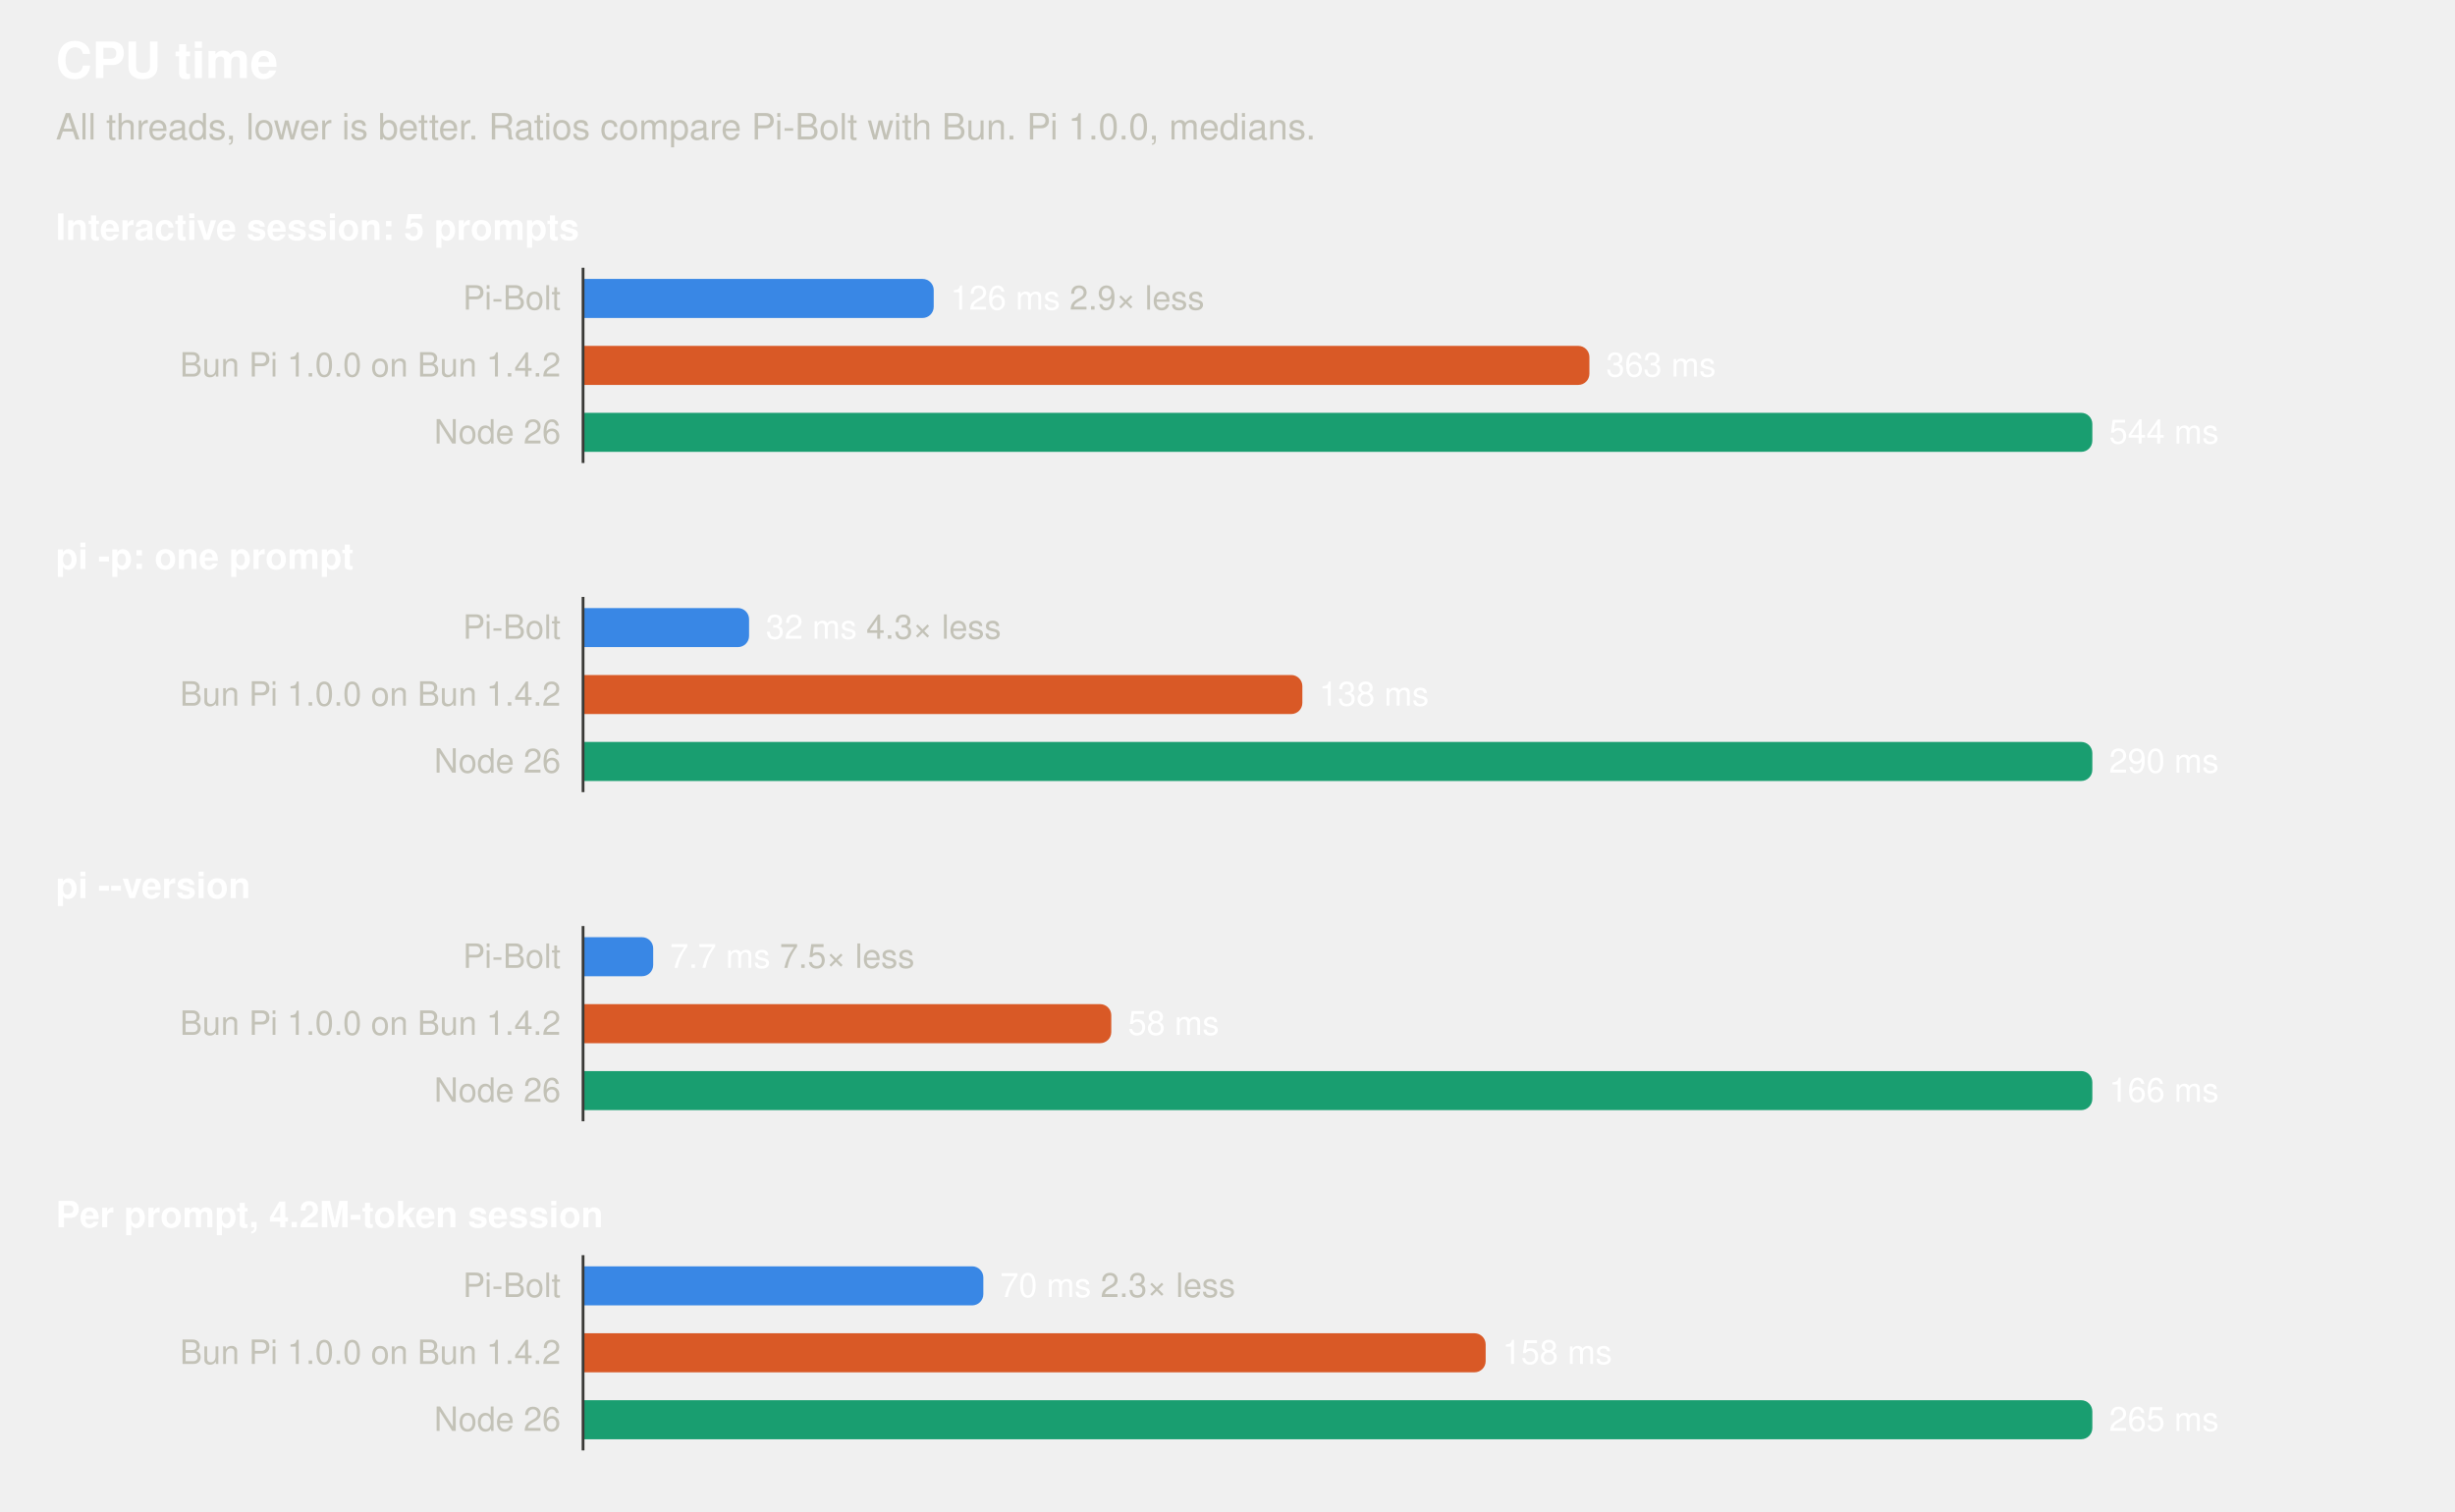
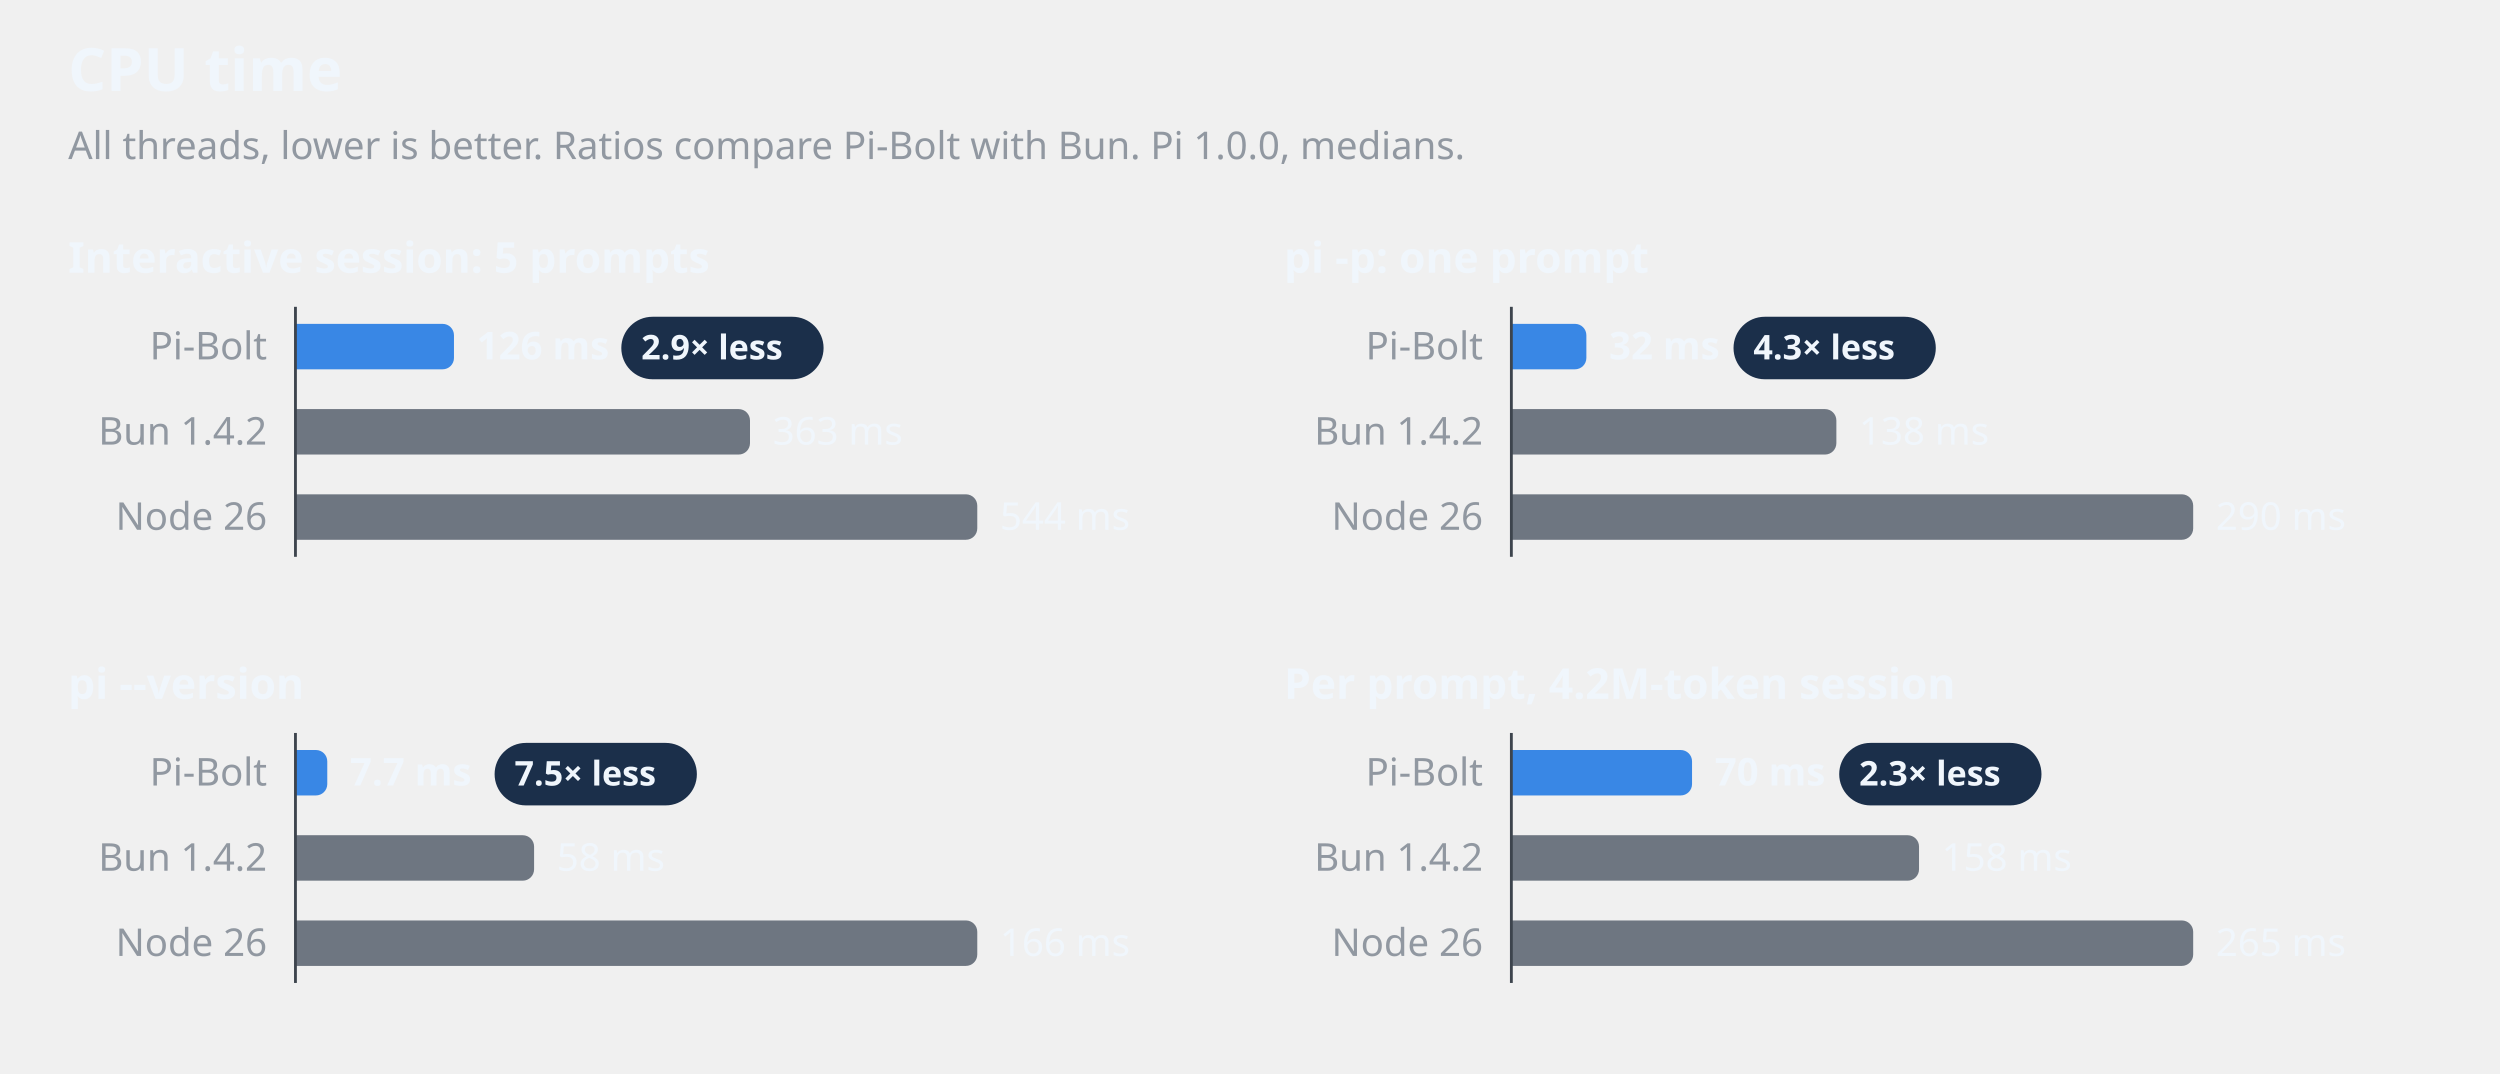
- <svg xmlns="http://www.w3.org/2000/svg" width="880" height="542" viewBox="0 0 880 542" role="img" aria-label="CPU time: All threads, lower is better. Ratios compare Pi-Bolt with Bun. Pi 1.0.0, medians.">
-   <style>text{font-family:-apple-system, BlinkMacSystemFont, 'Segoe UI', Helvetica, Arial, sans-serif;font-variant-numeric:tabular-nums}</style>
-   <text x="20" y="28" font-size="18" font-weight="600" fill="#ffffff">CPU time</text>
-   <text x="20" y="50" font-size="13" fill="#c3c2b7">All threads, lower is better. Ratios compare Pi-Bolt with Bun. Pi 1.0.0, medians.</text>
-   <text x="20" y="86" font-size="13" font-weight="600" fill="#ffffff">Interactive session: 5 prompts</text>
-   <text x="201" y="111" font-size="12" text-anchor="end" fill="#c3c2b7">Pi-Bolt</text>
-   <path d="M209,100 h121.69 a4,4 0 0 1 4,4 v6 a4,4 0 0 1 -4,4 h-121.69 z" fill="#3987e5" />
-   <text x="340.69" y="111" font-size="12" fill="#ffffff">126 ms <tspan fill="#c3c2b7">2.9× less</tspan>
-   </text>
-   <text x="201" y="135" font-size="12" text-anchor="end" fill="#c3c2b7">Bun Pi 1.0.0 on Bun 1.4.2</text>
-   <path d="M209,124 h356.724 a4,4 0 0 1 4,4 v6 a4,4 0 0 1 -4,4 h-356.724 z" fill="#d95926" />
-   <text x="575.724" y="135" font-size="12" fill="#ffffff">363 ms</text>
-   <text x="201" y="159" font-size="12" text-anchor="end" fill="#c3c2b7">Node 26</text>
-   <path d="M209,148 h537.0 a4,4 0 0 1 4,4 v6 a4,4 0 0 1 -4,4 h-537.0 z" fill="#199e70" />
-   <text x="756.0" y="159" font-size="12" fill="#ffffff">544 ms</text>
-   <line x1="209" y1="96" x2="209" y2="166" stroke="#3a3a37" />
-   <text x="20" y="204" font-size="13" font-weight="600" fill="#ffffff">pi -p: one prompt</text>
-   <text x="201" y="229" font-size="12" text-anchor="end" fill="#c3c2b7">Pi-Bolt</text>
-   <path d="M209,218 h55.508 a4,4 0 0 1 4,4 v6 a4,4 0 0 1 -4,4 h-55.508 z" fill="#3987e5" />
-   <text x="274.508" y="229" font-size="12" fill="#ffffff">32 ms <tspan fill="#c3c2b7">4.3× less</tspan>
-   </text>
-   <text x="201" y="253" font-size="12" text-anchor="end" fill="#c3c2b7">Bun Pi 1.0.0 on Bun 1.4.2</text>
-   <path d="M209,242 h253.836 a4,4 0 0 1 4,4 v6 a4,4 0 0 1 -4,4 h-253.836 z" fill="#d95926" />
-   <text x="472.836" y="253" font-size="12" fill="#ffffff">138 ms</text>
-   <text x="201" y="277" font-size="12" text-anchor="end" fill="#c3c2b7">Node 26</text>
-   <path d="M209,266 h537.0 a4,4 0 0 1 4,4 v6 a4,4 0 0 1 -4,4 h-537.0 z" fill="#199e70" />
-   <text x="756.0" y="277" font-size="12" fill="#ffffff">290 ms</text>
-   <line x1="209" y1="214" x2="209" y2="284" stroke="#3a3a37" />
-   <text x="20" y="322" font-size="13" font-weight="600" fill="#ffffff">pi --version</text>
-   <text x="201" y="347" font-size="12" text-anchor="end" fill="#c3c2b7">Pi-Bolt</text>
-   <path d="M209,336 h21.137 a4,4 0 0 1 4,4 v6 a4,4 0 0 1 -4,4 h-21.137 z" fill="#3987e5" />
-   <text x="240.137" y="347" font-size="12" fill="#ffffff">7.7 ms <tspan fill="#c3c2b7">7.5× less</tspan>
-   </text>
-   <text x="201" y="371" font-size="12" text-anchor="end" fill="#c3c2b7">Bun Pi 1.0.0 on Bun 1.4.2</text>
-   <path d="M209,360 h185.341 a4,4 0 0 1 4,4 v6 a4,4 0 0 1 -4,4 h-185.341 z" fill="#d95926" />
-   <text x="404.341" y="371" font-size="12" fill="#ffffff">58 ms</text>
-   <text x="201" y="395" font-size="12" text-anchor="end" fill="#c3c2b7">Node 26</text>
-   <path d="M209,384 h537.0 a4,4 0 0 1 4,4 v6 a4,4 0 0 1 -4,4 h-537.0 z" fill="#199e70" />
-   <text x="756.0" y="395" font-size="12" fill="#ffffff">166 ms</text>
-   <line x1="209" y1="332" x2="209" y2="402" stroke="#3a3a37" />
-   <text x="20" y="440" font-size="13" font-weight="600" fill="#ffffff">Per prompt, 4.2M-token session</text>
-   <text x="201" y="465" font-size="12" text-anchor="end" fill="#c3c2b7">Pi-Bolt</text>
-   <path d="M209,454 h139.476 a4,4 0 0 1 4,4 v6 a4,4 0 0 1 -4,4 h-139.476 z" fill="#3987e5" />
-   <text x="358.476" y="465" font-size="12" fill="#ffffff">70 ms <tspan fill="#c3c2b7">2.3× less</tspan>
-   </text>
-   <text x="201" y="489" font-size="12" text-anchor="end" fill="#c3c2b7">Bun Pi 1.0.0 on Bun 1.4.2</text>
-   <path d="M209,478 h319.537 a4,4 0 0 1 4,4 v6 a4,4 0 0 1 -4,4 h-319.537 z" fill="#d95926" />
-   <text x="538.537" y="489" font-size="12" fill="#ffffff">158 ms</text>
-   <text x="201" y="513" font-size="12" text-anchor="end" fill="#c3c2b7">Node 26</text>
-   <path d="M209,502 h537.0 a4,4 0 0 1 4,4 v6 a4,4 0 0 1 -4,4 h-537.0 z" fill="#199e70" />
-   <text x="756.0" y="513" font-size="12" fill="#ffffff">265 ms</text>
-   <line x1="209" y1="450" x2="209" y2="520" stroke="#3a3a37" />
+ <svg xmlns="http://www.w3.org/2000/svg" width="880" height="378" viewBox="0 0 880 378" role="img" aria-label="CPU time: All threads, lower is better. Ratios compare Pi-Bolt with Bun. Pi 1.0.0, medians.">
+   <style>text{font-family:-apple-system, BlinkMacSystemFont, 'Segoe UI', 'Noto Sans', Helvetica, Arial, sans-serif}</style>
+   <text x="24" y="32" font-size="21" font-weight="650" fill="#f0f6fc">CPU time</text>
+   <text x="24" y="56" font-size="13.5" fill="#9198a1">All threads, lower is better. Ratios compare Pi-Bolt with Bun. Pi 1.0.0, medians.</text>
+   <text x="24" y="96" font-size="15" font-weight="600" fill="#f0f6fc">Interactive session: 5 prompts</text>
+   <text x="94" y="126.5" font-size="13.5" text-anchor="end" fill="#9198a1">Pi-Bolt</text>
+   <path d="M104,114 h51.8 a4,4 0 0 1 4,4 v8 a4,4 0 0 1 -4,4 h-51.8 z" fill="#3987e5" />
+   <text x="167.8" y="126.5" font-size="13.5" font-weight="650" fill="#f0f6fc">126 ms</text>
+   <rect x="218.7" y="111.5" width="71.2" height="22" rx="11.0" fill="#1b2f4a" />
+   <text x="225.7" y="126.5" font-size="12" font-weight="600" fill="#f0f6fc">2.9× less</text>
+   <text x="94" y="156.5" font-size="13.5" text-anchor="end" fill="#9198a1">Bun 1.4.2</text>
+   <path d="M104,144 h156.0 a4,4 0 0 1 4,4 v8 a4,4 0 0 1 -4,4 h-156.0 z" fill="#6e7681" />
+   <text x="272.0" y="156.5" font-size="13.5" font-weight="400" fill="#f0f6fc">363 ms</text>
+   <text x="94" y="186.5" font-size="13.5" text-anchor="end" fill="#9198a1">Node 26</text>
+   <path d="M104,174 h236.0 a4,4 0 0 1 4,4 v8 a4,4 0 0 1 -4,4 h-236.0 z" fill="#6e7681" />
+   <text x="352.0" y="186.5" font-size="13.5" font-weight="400" fill="#f0f6fc">544 ms</text>
+   <line x1="104" y1="108" x2="104" y2="196" stroke="#3d444d" />
+   <text x="452" y="96" font-size="15" font-weight="600" fill="#f0f6fc">pi -p: one prompt</text>
+   <text x="522" y="126.5" font-size="13.5" text-anchor="end" fill="#9198a1">Pi-Bolt</text>
+   <path d="M532,114 h22.4 a4,4 0 0 1 4,4 v8 a4,4 0 0 1 -4,4 h-22.4 z" fill="#3987e5" />
+   <text x="566.4" y="126.5" font-size="13.5" font-weight="650" fill="#f0f6fc">32 ms</text>
+   <rect x="610.2" y="111.5" width="71.2" height="22" rx="11.0" fill="#1b2f4a" />
+   <text x="617.2" y="126.5" font-size="12" font-weight="600" fill="#f0f6fc">4.3× less</text>
+   <text x="522" y="156.5" font-size="13.5" text-anchor="end" fill="#9198a1">Bun 1.4.2</text>
+   <path d="M532,144 h110.4 a4,4 0 0 1 4,4 v8 a4,4 0 0 1 -4,4 h-110.4 z" fill="#6e7681" />
+   <text x="654.4" y="156.5" font-size="13.5" font-weight="400" fill="#f0f6fc">138 ms</text>
+   <text x="522" y="186.5" font-size="13.5" text-anchor="end" fill="#9198a1">Node 26</text>
+   <path d="M532,174 h236.0 a4,4 0 0 1 4,4 v8 a4,4 0 0 1 -4,4 h-236.0 z" fill="#6e7681" />
+   <text x="780.0" y="186.5" font-size="13.5" font-weight="400" fill="#f0f6fc">290 ms</text>
+   <line x1="532" y1="108" x2="532" y2="196" stroke="#3d444d" />
+   <text x="24" y="246" font-size="15" font-weight="600" fill="#f0f6fc">pi --version</text>
+   <text x="94" y="276.5" font-size="13.5" text-anchor="end" fill="#9198a1">Pi-Bolt</text>
+   <path d="M104,264 h7.2 a4,4 0 0 1 4,4 v8 a4,4 0 0 1 -4,4 h-7.2 z" fill="#3987e5" />
+   <text x="123.2" y="276.5" font-size="13.5" font-weight="650" fill="#f0f6fc">7.7 ms</text>
+   <rect x="174.1" y="261.5" width="71.2" height="22" rx="11.0" fill="#1b2f4a" />
+   <text x="181.1" y="276.5" font-size="12" font-weight="600" fill="#f0f6fc">7.5× less</text>
+   <text x="94" y="306.5" font-size="13.5" text-anchor="end" fill="#9198a1">Bun 1.4.2</text>
+   <path d="M104,294 h80.0 a4,4 0 0 1 4,4 v8 a4,4 0 0 1 -4,4 h-80.0 z" fill="#6e7681" />
+   <text x="196.0" y="306.5" font-size="13.5" font-weight="400" fill="#f0f6fc">58 ms</text>
+   <text x="94" y="336.5" font-size="13.5" text-anchor="end" fill="#9198a1">Node 26</text>
+   <path d="M104,324 h236.0 a4,4 0 0 1 4,4 v8 a4,4 0 0 1 -4,4 h-236.0 z" fill="#6e7681" />
+   <text x="352.0" y="336.5" font-size="13.5" font-weight="400" fill="#f0f6fc">166 ms</text>
+   <line x1="104" y1="258" x2="104" y2="346" stroke="#3d444d" />
+   <text x="452" y="246" font-size="15" font-weight="600" fill="#f0f6fc">Per prompt, 4.2M-token session</text>
+   <text x="522" y="276.5" font-size="13.5" text-anchor="end" fill="#9198a1">Pi-Bolt</text>
+   <path d="M532,264 h59.6 a4,4 0 0 1 4,4 v8 a4,4 0 0 1 -4,4 h-59.6 z" fill="#3987e5" />
+   <text x="603.6" y="276.5" font-size="13.5" font-weight="650" fill="#f0f6fc">70 ms</text>
+   <rect x="647.4" y="261.5" width="71.2" height="22" rx="11.0" fill="#1b2f4a" />
+   <text x="654.4" y="276.5" font-size="12" font-weight="600" fill="#f0f6fc">2.3× less</text>
+   <text x="522" y="306.5" font-size="13.5" text-anchor="end" fill="#9198a1">Bun 1.4.2</text>
+   <path d="M532,294 h139.5 a4,4 0 0 1 4,4 v8 a4,4 0 0 1 -4,4 h-139.5 z" fill="#6e7681" />
+   <text x="683.5" y="306.5" font-size="13.5" font-weight="400" fill="#f0f6fc">158 ms</text>
+   <text x="522" y="336.5" font-size="13.5" text-anchor="end" fill="#9198a1">Node 26</text>
+   <path d="M532,324 h236.0 a4,4 0 0 1 4,4 v8 a4,4 0 0 1 -4,4 h-236.0 z" fill="#6e7681" />
+   <text x="780.0" y="336.5" font-size="13.5" font-weight="400" fill="#f0f6fc">265 ms</text>
+   <line x1="532" y1="258" x2="532" y2="346" stroke="#3d444d" />
</svg>
